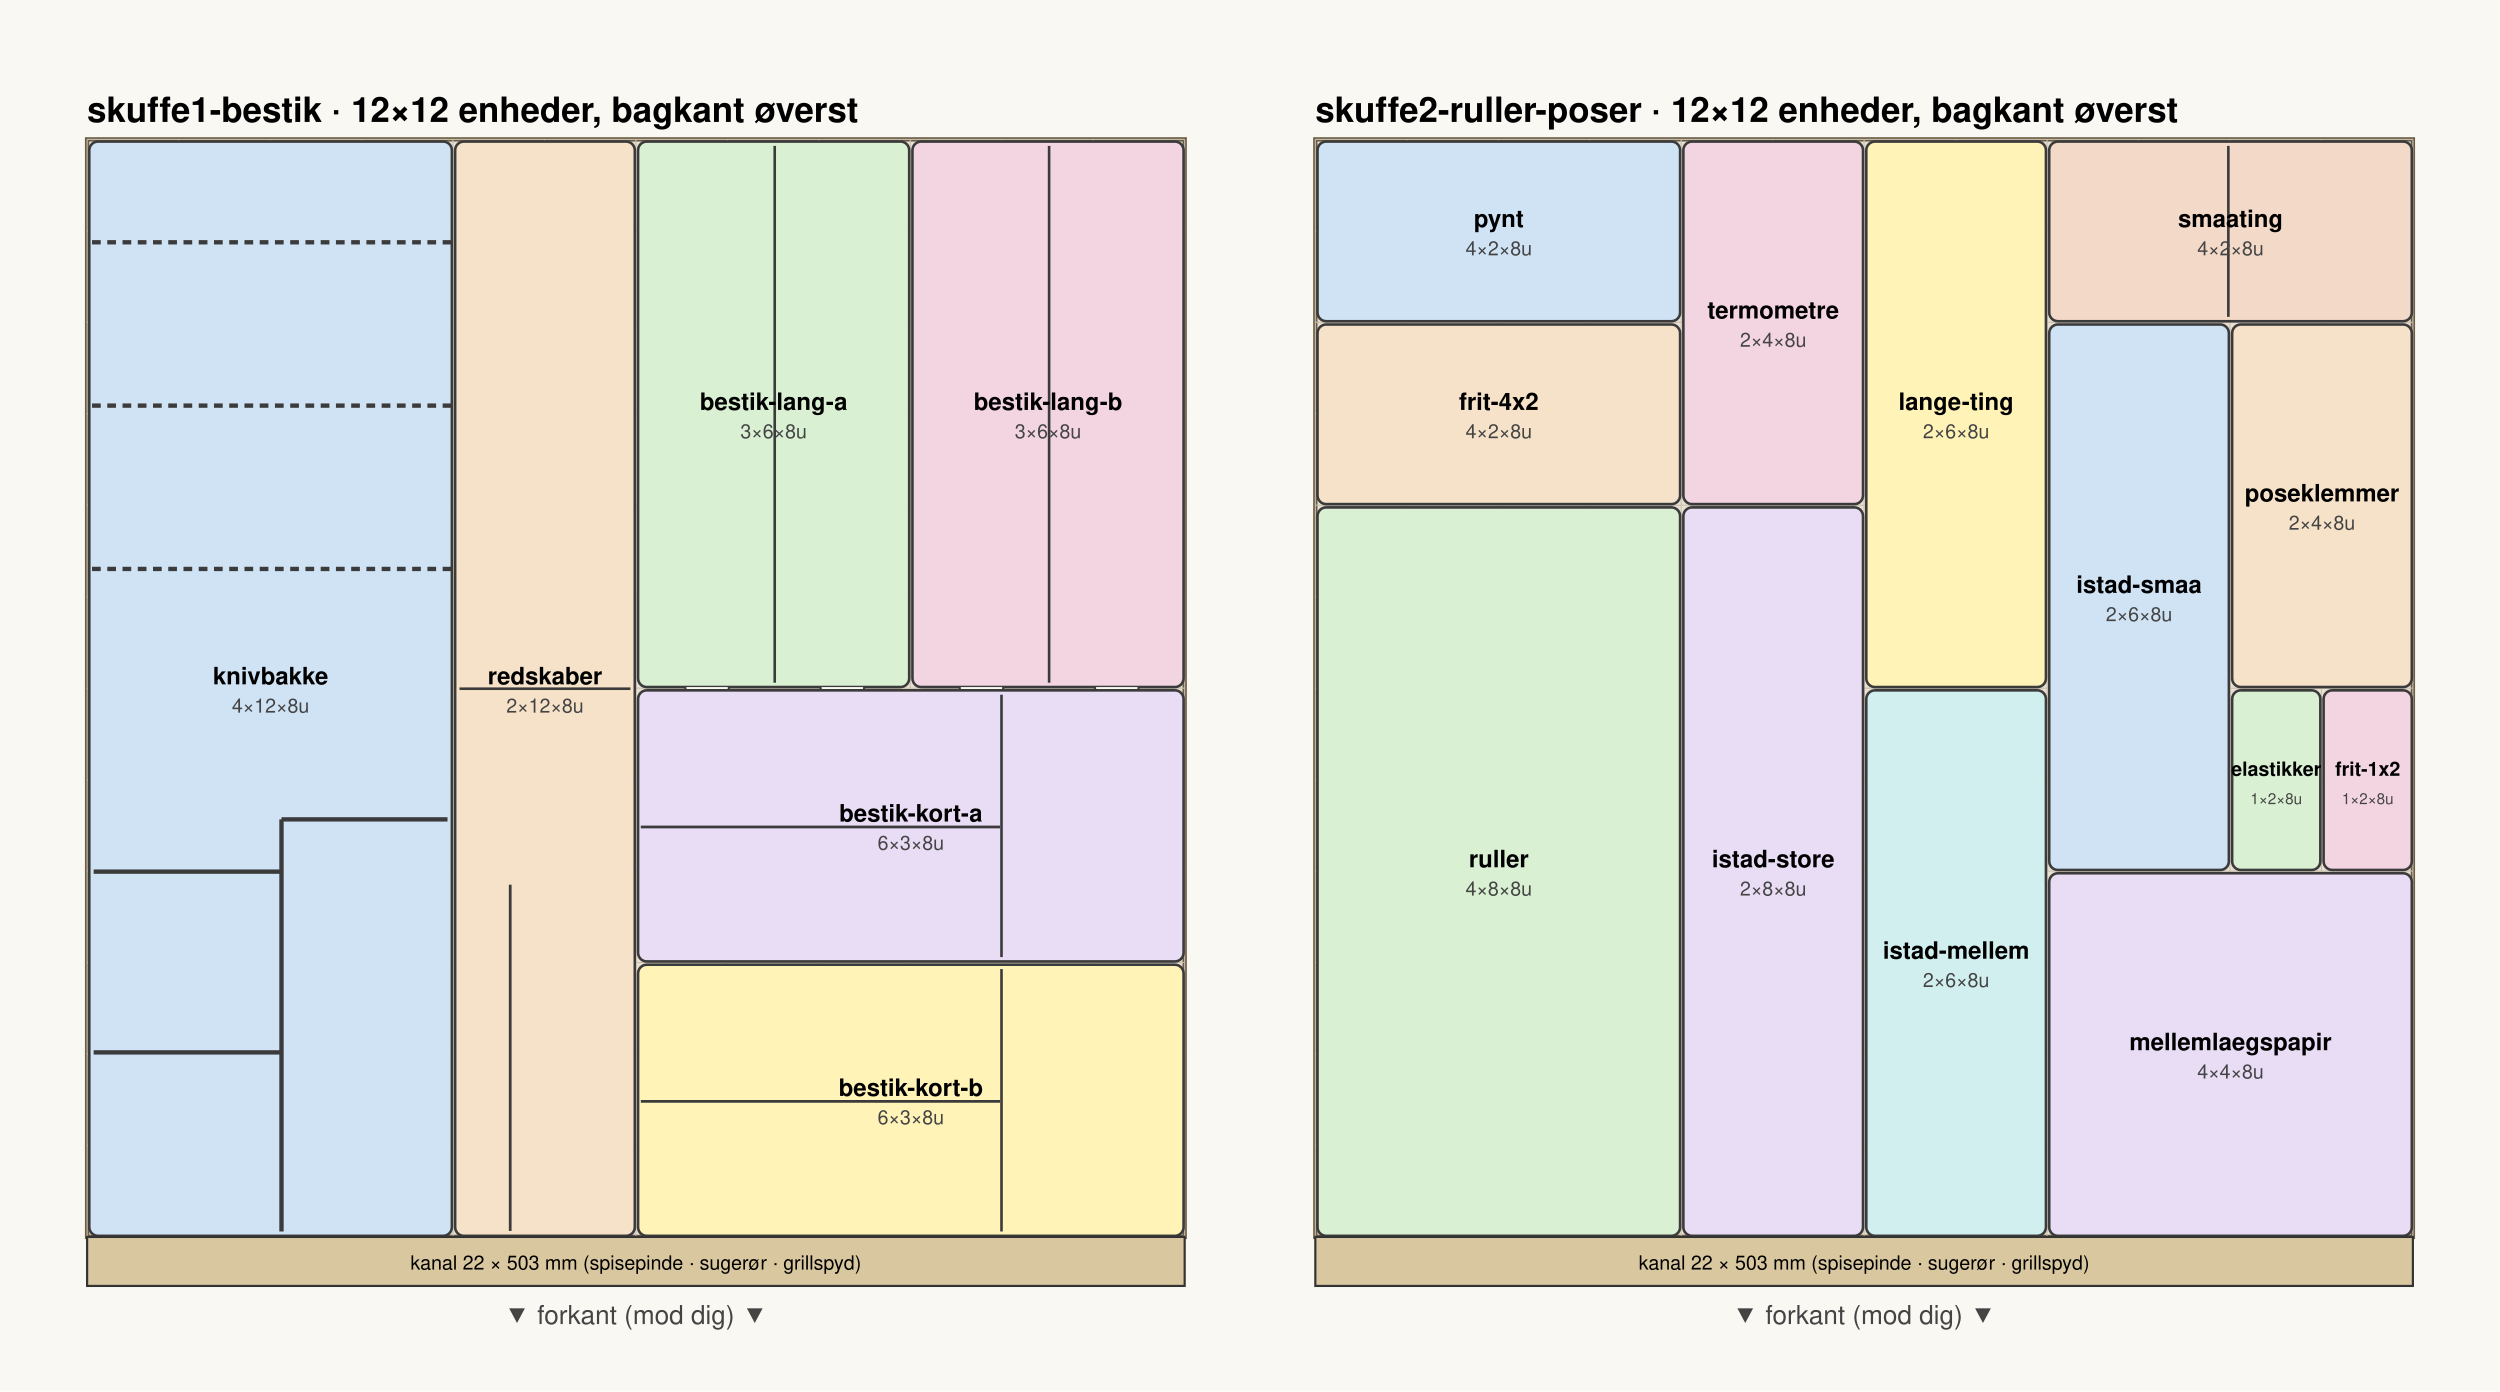
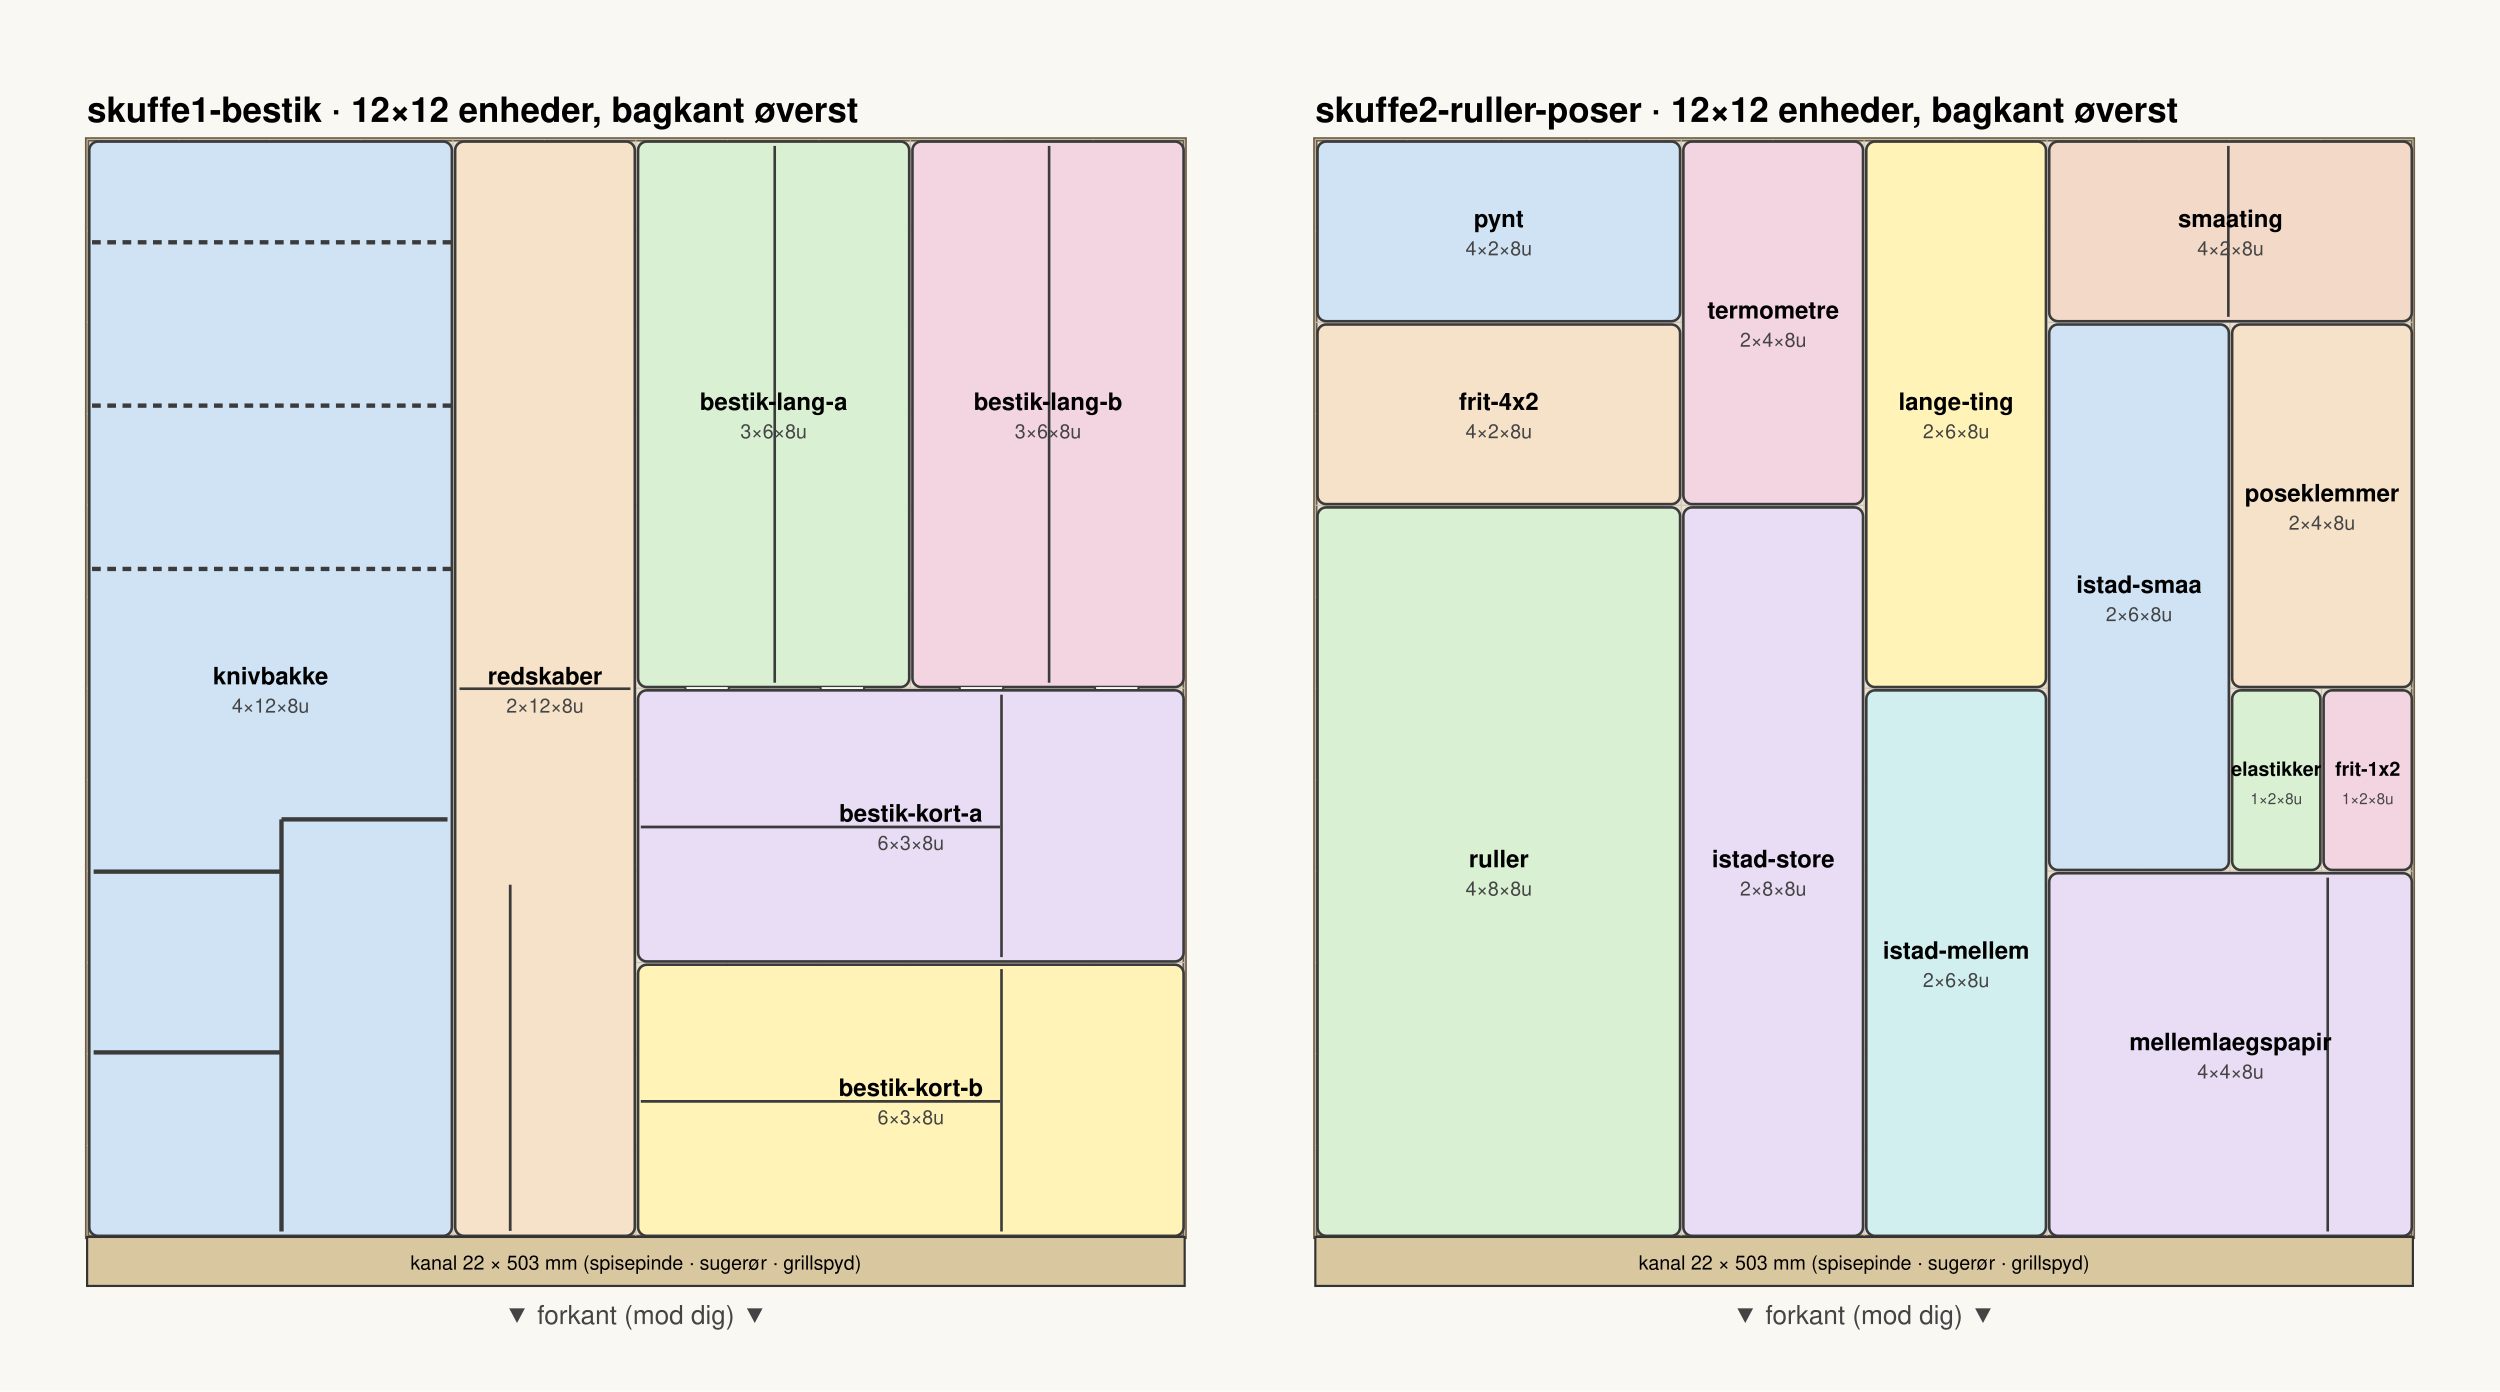
<svg xmlns="http://www.w3.org/2000/svg" width="1148.0" height="639.0" viewBox="0 0 1148.0 639.0" font-family="Helvetica, Arial, sans-serif">
  <rect width="100%" height="100%" fill="#faf8f3" />
  <text x="40.0" y="56" font-size="16" font-weight="bold">skuffe1-bestik  ·  12×12 enheder, bagkant øverst</text>
  <rect x="40.0" y="64" width="504.0" height="504.0" fill="#e8e1d3" stroke="#6b5d45" stroke-width="2" />
  <line x1="40.0" y1="64" x2="40.0" y2="568.0" stroke="#c9bfae" stroke-width="0.5" />
  <line x1="82.0" y1="64" x2="82.0" y2="568.0" stroke="#c9bfae" stroke-width="0.5" />
  <line x1="124.0" y1="64" x2="124.0" y2="568.0" stroke="#c9bfae" stroke-width="0.5" />
  <line x1="166.0" y1="64" x2="166.0" y2="568.0" stroke="#c9bfae" stroke-width="0.5" />
  <line x1="208.0" y1="64" x2="208.0" y2="568.0" stroke="#c9bfae" stroke-width="0.5" />
  <line x1="250.0" y1="64" x2="250.0" y2="568.0" stroke="#c9bfae" stroke-width="0.5" />
  <line x1="292.0" y1="64" x2="292.0" y2="568.0" stroke="#c9bfae" stroke-width="0.5" />
  <line x1="334.0" y1="64" x2="334.0" y2="568.0" stroke="#c9bfae" stroke-width="0.5" />
  <line x1="376.0" y1="64" x2="376.0" y2="568.0" stroke="#c9bfae" stroke-width="0.5" />
  <line x1="418.0" y1="64" x2="418.0" y2="568.0" stroke="#c9bfae" stroke-width="0.5" />
  <line x1="460.0" y1="64" x2="460.0" y2="568.0" stroke="#c9bfae" stroke-width="0.5" />
  <line x1="502.0" y1="64" x2="502.0" y2="568.0" stroke="#c9bfae" stroke-width="0.5" />
  <line x1="544.0" y1="64" x2="544.0" y2="568.0" stroke="#c9bfae" stroke-width="0.5" />
  <line x1="40.0" y1="64.0" x2="544.0" y2="64.0" stroke="#c9bfae" stroke-width="0.5" />
  <line x1="40.0" y1="106.0" x2="544.0" y2="106.0" stroke="#c9bfae" stroke-width="0.5" />
  <line x1="40.0" y1="148.0" x2="544.0" y2="148.0" stroke="#c9bfae" stroke-width="0.5" />
  <line x1="40.0" y1="190.0" x2="544.0" y2="190.0" stroke="#c9bfae" stroke-width="0.5" />
  <line x1="40.0" y1="232.0" x2="544.0" y2="232.0" stroke="#c9bfae" stroke-width="0.5" />
  <line x1="40.0" y1="274.0" x2="544.0" y2="274.0" stroke="#c9bfae" stroke-width="0.5" />
  <line x1="40.0" y1="316.0" x2="544.0" y2="316.0" stroke="#c9bfae" stroke-width="0.5" />
  <line x1="40.0" y1="358.0" x2="544.0" y2="358.0" stroke="#c9bfae" stroke-width="0.5" />
  <line x1="40.0" y1="400.0" x2="544.0" y2="400.0" stroke="#c9bfae" stroke-width="0.5" />
  <line x1="40.0" y1="442.0" x2="544.0" y2="442.0" stroke="#c9bfae" stroke-width="0.5" />
  <line x1="40.0" y1="484.0" x2="544.0" y2="484.0" stroke="#c9bfae" stroke-width="0.5" />
  <line x1="40.0" y1="526.0" x2="544.0" y2="526.0" stroke="#c9bfae" stroke-width="0.5" />
  <line x1="40.0" y1="568.0" x2="544.0" y2="568.0" stroke="#c9bfae" stroke-width="0.5" />
  <rect x="41.0" y="65.0" width="166.5" height="502.5" rx="4" fill="#cfe3f5" stroke="#3b3b3b" stroke-width="1.2" />
  <line x1="42.26" y1="111.26" x2="207.24" y2="111.26" stroke="#3b3b3b" stroke-width="2" stroke-dasharray="4 3" />
  <line x1="42.26" y1="186.26" x2="207.24" y2="186.26" stroke="#3b3b3b" stroke-width="2" stroke-dasharray="4 3" />
  <line x1="42.26" y1="261.26" x2="207.24" y2="261.26" stroke="#3b3b3b" stroke-width="2" stroke-dasharray="4 3" />
  <line x1="129.26" y1="376.26" x2="129.26" y2="565.5" stroke="#3b3b3b" stroke-width="2" />
  <line x1="129.26" y1="376.26" x2="205.5" y2="376.26" stroke="#3b3b3b" stroke-width="2" />
  <line x1="43.0" y1="400.26" x2="129.26" y2="400.26" stroke="#3b3b3b" stroke-width="2" />
  <line x1="43.0" y1="483.26" x2="129.26" y2="483.26" stroke="#3b3b3b" stroke-width="2" />
  <text x="124.25" y="314.25" font-size="11" text-anchor="middle" font-weight="bold">knivbakke</text>
  <text x="124.25" y="327.25" font-size="9" text-anchor="middle" fill="#444">4×12×8u</text>
  <rect x="209.0" y="65.0" width="82.5" height="502.5" rx="4" fill="#f5e2c8" stroke="#3b3b3b" stroke-width="1.2" />
  <line x1="211.0" y1="316.26" x2="289.5" y2="316.26" stroke="#3b3b3b" stroke-width="1.2" />
  <rect x="233.66" y="406.26" width="1.26" height="158.98" fill="#3b3b3b" />
  <text x="250.25" y="314.25" font-size="11" text-anchor="middle" font-weight="bold">redskaber</text>
  <text x="250.25" y="327.25" font-size="9" text-anchor="middle" fill="#444">2×12×8u</text>
  <rect x="293.0" y="65.0" width="124.5" height="250.5" rx="4" fill="#d9f0d3" stroke="#3b3b3b" stroke-width="1.2" />
  <line x1="355.75" y1="67.0" x2="355.75" y2="313.5" stroke="#3b3b3b" stroke-width="1.2" />
  <path d="M 314.69 315.5 a 10 10 0 0 0 20 0" fill="#faf8f3" stroke="#3b3b3b" stroke-width="1" />
  <path d="M 376.81 315.5 a 10 10 0 0 0 20 0" fill="#faf8f3" stroke="#3b3b3b" stroke-width="1" />
  <text x="355.25" y="188.25" font-size="11" text-anchor="middle" font-weight="bold">bestik-lang-a</text>
  <text x="355.25" y="201.25" font-size="9" text-anchor="middle" fill="#444">3×6×8u</text>
  <rect x="419.0" y="65.0" width="124.5" height="250.5" rx="4" fill="#f3d4e1" stroke="#3b3b3b" stroke-width="1.2" />
  <line x1="481.75" y1="67.0" x2="481.75" y2="313.5" stroke="#3b3b3b" stroke-width="1.2" />
  <path d="M 440.69 315.5 a 10 10 0 0 0 20 0" fill="#faf8f3" stroke="#3b3b3b" stroke-width="1" />
  <path d="M 502.81 315.5 a 10 10 0 0 0 20 0" fill="#faf8f3" stroke="#3b3b3b" stroke-width="1" />
  <text x="481.25" y="188.25" font-size="11" text-anchor="middle" font-weight="bold">bestik-lang-b</text>
  <text x="481.25" y="201.25" font-size="9" text-anchor="middle" fill="#444">3×6×8u</text>
  <rect x="293.0" y="317.0" width="250.5" height="124.5" rx="4" fill="#e9dcf5" stroke="#3b3b3b" stroke-width="1.2" />
  <line x1="459.89" y1="319.0" x2="459.89" y2="439.5" stroke="#3b3b3b" stroke-width="1.2" />
  <rect x="294.26" y="379.12" width="165.0" height="1.26" fill="#3b3b3b" />
  <text x="418.25" y="377.25" font-size="11" text-anchor="middle" font-weight="bold">bestik-kort-a</text>
  <text x="418.25" y="390.25" font-size="9" text-anchor="middle" fill="#444">6×3×8u</text>
  <rect x="293.0" y="443.0" width="250.5" height="124.5" rx="4" fill="#fff3b8" stroke="#3b3b3b" stroke-width="1.2" />
  <line x1="459.89" y1="445.0" x2="459.89" y2="565.5" stroke="#3b3b3b" stroke-width="1.2" />
  <rect x="294.26" y="505.12" width="165.0" height="1.26" fill="#3b3b3b" />
  <text x="418.25" y="503.25" font-size="11" text-anchor="middle" font-weight="bold">bestik-kort-b</text>
  <text x="418.25" y="516.25" font-size="9" text-anchor="middle" fill="#444">6×3×8u</text>
  <rect x="40.0" y="568.0" width="504.0" height="22.5" fill="#d9c7a0" stroke="#333" stroke-width="1" />
  <text x="292.0" y="583.0" font-size="9" text-anchor="middle">kanal 22 × 503 mm (spisepinde · sugerør · grillspyd)</text>
  <text x="292.0" y="608.0" font-size="12" text-anchor="middle" fill="#444">▼ forkant (mod dig) ▼</text>
  <text x="604.0" y="56" font-size="16" font-weight="bold">skuffe2-ruller-poser  ·  12×12 enheder, bagkant øverst</text>
  <rect x="604.0" y="64" width="504.0" height="504.0" fill="#e8e1d3" stroke="#6b5d45" stroke-width="2" />
  <line x1="604.0" y1="64" x2="604.0" y2="568.0" stroke="#c9bfae" stroke-width="0.5" />
  <line x1="646.0" y1="64" x2="646.0" y2="568.0" stroke="#c9bfae" stroke-width="0.5" />
  <line x1="688.0" y1="64" x2="688.0" y2="568.0" stroke="#c9bfae" stroke-width="0.5" />
  <line x1="730.0" y1="64" x2="730.0" y2="568.0" stroke="#c9bfae" stroke-width="0.5" />
  <line x1="772.0" y1="64" x2="772.0" y2="568.0" stroke="#c9bfae" stroke-width="0.5" />
  <line x1="814.0" y1="64" x2="814.0" y2="568.0" stroke="#c9bfae" stroke-width="0.5" />
  <line x1="856.0" y1="64" x2="856.0" y2="568.0" stroke="#c9bfae" stroke-width="0.5" />
  <line x1="898.0" y1="64" x2="898.0" y2="568.0" stroke="#c9bfae" stroke-width="0.5" />
  <line x1="940.0" y1="64" x2="940.0" y2="568.0" stroke="#c9bfae" stroke-width="0.5" />
  <line x1="982.0" y1="64" x2="982.0" y2="568.0" stroke="#c9bfae" stroke-width="0.5" />
  <line x1="1024.0" y1="64" x2="1024.0" y2="568.0" stroke="#c9bfae" stroke-width="0.5" />
  <line x1="1066.0" y1="64" x2="1066.0" y2="568.0" stroke="#c9bfae" stroke-width="0.5" />
  <line x1="1108.0" y1="64" x2="1108.0" y2="568.0" stroke="#c9bfae" stroke-width="0.5" />
  <line x1="604.0" y1="64.0" x2="1108.0" y2="64.0" stroke="#c9bfae" stroke-width="0.5" />
  <line x1="604.0" y1="106.0" x2="1108.0" y2="106.0" stroke="#c9bfae" stroke-width="0.5" />
  <line x1="604.0" y1="148.0" x2="1108.0" y2="148.0" stroke="#c9bfae" stroke-width="0.5" />
  <line x1="604.0" y1="190.0" x2="1108.0" y2="190.0" stroke="#c9bfae" stroke-width="0.5" />
  <line x1="604.0" y1="232.0" x2="1108.0" y2="232.0" stroke="#c9bfae" stroke-width="0.5" />
  <line x1="604.0" y1="274.0" x2="1108.0" y2="274.0" stroke="#c9bfae" stroke-width="0.5" />
  <line x1="604.0" y1="316.0" x2="1108.0" y2="316.0" stroke="#c9bfae" stroke-width="0.5" />
  <line x1="604.0" y1="358.0" x2="1108.0" y2="358.0" stroke="#c9bfae" stroke-width="0.5" />
  <line x1="604.0" y1="400.0" x2="1108.0" y2="400.0" stroke="#c9bfae" stroke-width="0.5" />
  <line x1="604.0" y1="442.0" x2="1108.0" y2="442.0" stroke="#c9bfae" stroke-width="0.5" />
  <line x1="604.0" y1="484.0" x2="1108.0" y2="484.0" stroke="#c9bfae" stroke-width="0.5" />
  <line x1="604.0" y1="526.0" x2="1108.0" y2="526.0" stroke="#c9bfae" stroke-width="0.5" />
  <line x1="604.0" y1="568.0" x2="1108.0" y2="568.0" stroke="#c9bfae" stroke-width="0.5" />
  <rect x="605.0" y="65.0" width="166.5" height="82.5" rx="4" fill="#cfe3f5" stroke="#3b3b3b" stroke-width="1.2" />
  <text x="688.25" y="104.25" font-size="11" text-anchor="middle" font-weight="bold">pynt</text>
  <text x="688.25" y="117.25" font-size="9" text-anchor="middle" fill="#444">4×2×8u</text>
  <rect x="605.0" y="149.0" width="166.5" height="82.5" rx="4" fill="#f5e2c8" stroke="#3b3b3b" stroke-width="1.2" />
  <text x="688.25" y="188.25" font-size="11" text-anchor="middle" font-weight="bold">frit-4x2</text>
  <text x="688.25" y="201.25" font-size="9" text-anchor="middle" fill="#444">4×2×8u</text>
  <rect x="605.0" y="233.0" width="166.5" height="334.5" rx="4" fill="#d9f0d3" stroke="#3b3b3b" stroke-width="1.2" />
  <text x="688.25" y="398.25" font-size="11" text-anchor="middle" font-weight="bold">ruller</text>
  <text x="688.25" y="411.25" font-size="9" text-anchor="middle" fill="#444">4×8×8u</text>
  <rect x="773.0" y="65.0" width="82.5" height="166.5" rx="4" fill="#f3d4e1" stroke="#3b3b3b" stroke-width="1.2" />
  <text x="814.25" y="146.25" font-size="11" text-anchor="middle" font-weight="bold">termometre</text>
  <text x="814.25" y="159.25" font-size="9" text-anchor="middle" fill="#444">2×4×8u</text>
  <rect x="773.0" y="233.0" width="82.5" height="334.5" rx="4" fill="#e9dcf5" stroke="#3b3b3b" stroke-width="1.2" />
  <text x="814.25" y="398.25" font-size="11" text-anchor="middle" font-weight="bold">istad-store</text>
  <text x="814.25" y="411.25" font-size="9" text-anchor="middle" fill="#444">2×8×8u</text>
  <rect x="857.0" y="65.0" width="82.5" height="250.5" rx="4" fill="#fff3b8" stroke="#3b3b3b" stroke-width="1.2" />
  <text x="898.25" y="188.25" font-size="11" text-anchor="middle" font-weight="bold">lange-ting</text>
  <text x="898.25" y="201.25" font-size="9" text-anchor="middle" fill="#444">2×6×8u</text>
  <rect x="857.0" y="317.0" width="82.5" height="250.5" rx="4" fill="#d2eff0" stroke="#3b3b3b" stroke-width="1.2" />
  <text x="898.25" y="440.25" font-size="11" text-anchor="middle" font-weight="bold">istad-mellem</text>
  <text x="898.25" y="453.25" font-size="9" text-anchor="middle" fill="#444">2×6×8u</text>
  <rect x="941.0" y="65.0" width="166.5" height="82.5" rx="4" fill="#f2d9c8" stroke="#3b3b3b" stroke-width="1.2" />
  <line x1="1023.26" y1="67.0" x2="1023.26" y2="145.5" stroke="#3b3b3b" stroke-width="1.2" />
  <text x="1024.25" y="104.25" font-size="11" text-anchor="middle" font-weight="bold">smaating</text>
  <text x="1024.25" y="117.25" font-size="9" text-anchor="middle" fill="#444">4×2×8u</text>
  <rect x="941.0" y="149.0" width="82.5" height="250.5" rx="4" fill="#cfe3f5" stroke="#3b3b3b" stroke-width="1.2" />
  <text x="982.25" y="272.25" font-size="11" text-anchor="middle" font-weight="bold">istad-smaa</text>
  <text x="982.25" y="285.25" font-size="9" text-anchor="middle" fill="#444">2×6×8u</text>
  <rect x="1025.0" y="149.0" width="82.5" height="166.5" rx="4" fill="#f5e2c8" stroke="#3b3b3b" stroke-width="1.2" />
  <text x="1066.25" y="230.25" font-size="11" text-anchor="middle" font-weight="bold">poseklemmer</text>
  <text x="1066.25" y="243.25" font-size="9" text-anchor="middle" fill="#444">2×4×8u</text>
  <rect x="1025.0" y="317.0" width="40.5" height="82.5" rx="4" fill="#d9f0d3" stroke="#3b3b3b" stroke-width="1.2" />
  <text x="1045.25" y="356.25" font-size="9" text-anchor="middle" font-weight="bold">elastikker</text>
  <text x="1045.25" y="369.25" font-size="7" text-anchor="middle" fill="#444">1×2×8u</text>
  <rect x="1067.0" y="317.0" width="40.5" height="82.5" rx="4" fill="#f3d4e1" stroke="#3b3b3b" stroke-width="1.2" />
  <text x="1087.25" y="356.25" font-size="9" text-anchor="middle" font-weight="bold">frit-1x2</text>
  <text x="1087.25" y="369.25" font-size="7" text-anchor="middle" fill="#444">1×2×8u</text>
  <rect x="941.0" y="401.0" width="166.5" height="166.5" rx="4" fill="#e9dcf5" stroke="#3b3b3b" stroke-width="1.2" />
+   <line x1="1068.89" y1="403.0" x2="1068.89" y2="565.5" stroke="#3b3b3b" stroke-width="1.2" />
  <text x="1024.25" y="482.25" font-size="11" text-anchor="middle" font-weight="bold">mellemlaegspapir</text>
  <text x="1024.25" y="495.25" font-size="9" text-anchor="middle" fill="#444">4×4×8u</text>
  <rect x="604.0" y="568.0" width="504.0" height="22.5" fill="#d9c7a0" stroke="#333" stroke-width="1" />
  <text x="856.0" y="583.0" font-size="9" text-anchor="middle">kanal 22 × 503 mm (spisepinde · sugerør · grillspyd)</text>
  <text x="856.0" y="608.0" font-size="12" text-anchor="middle" fill="#444">▼ forkant (mod dig) ▼</text>
</svg>
